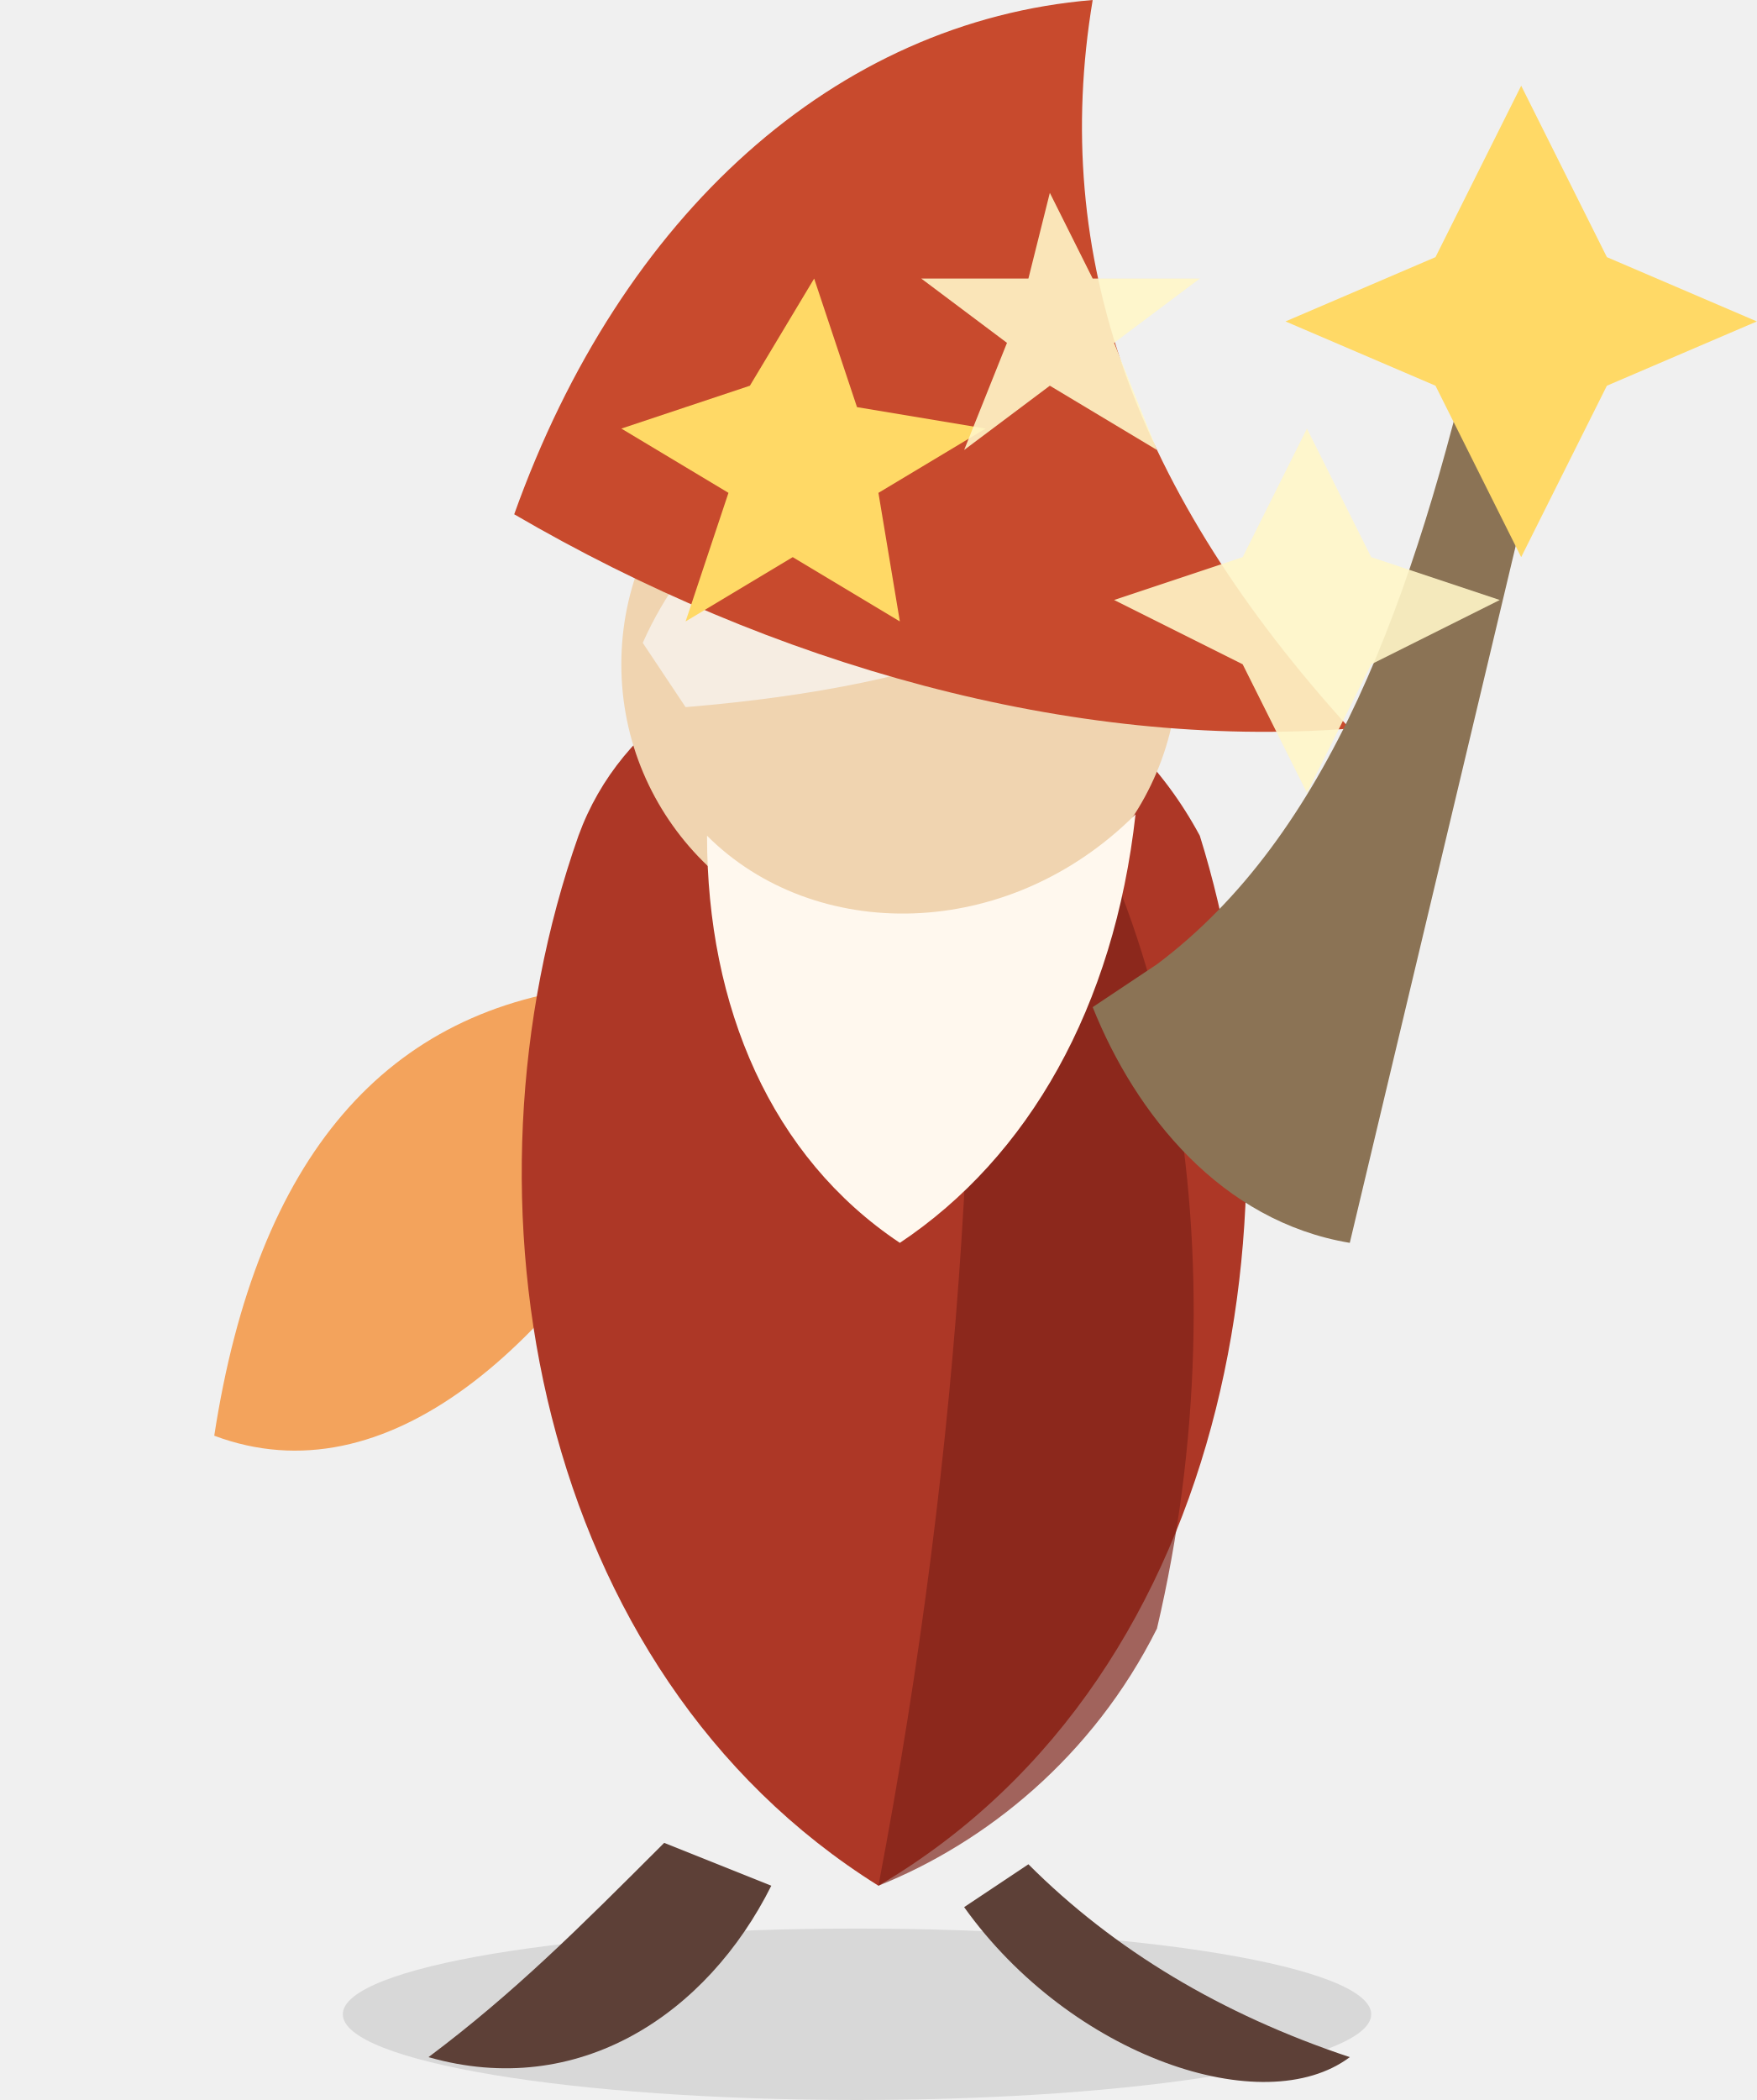
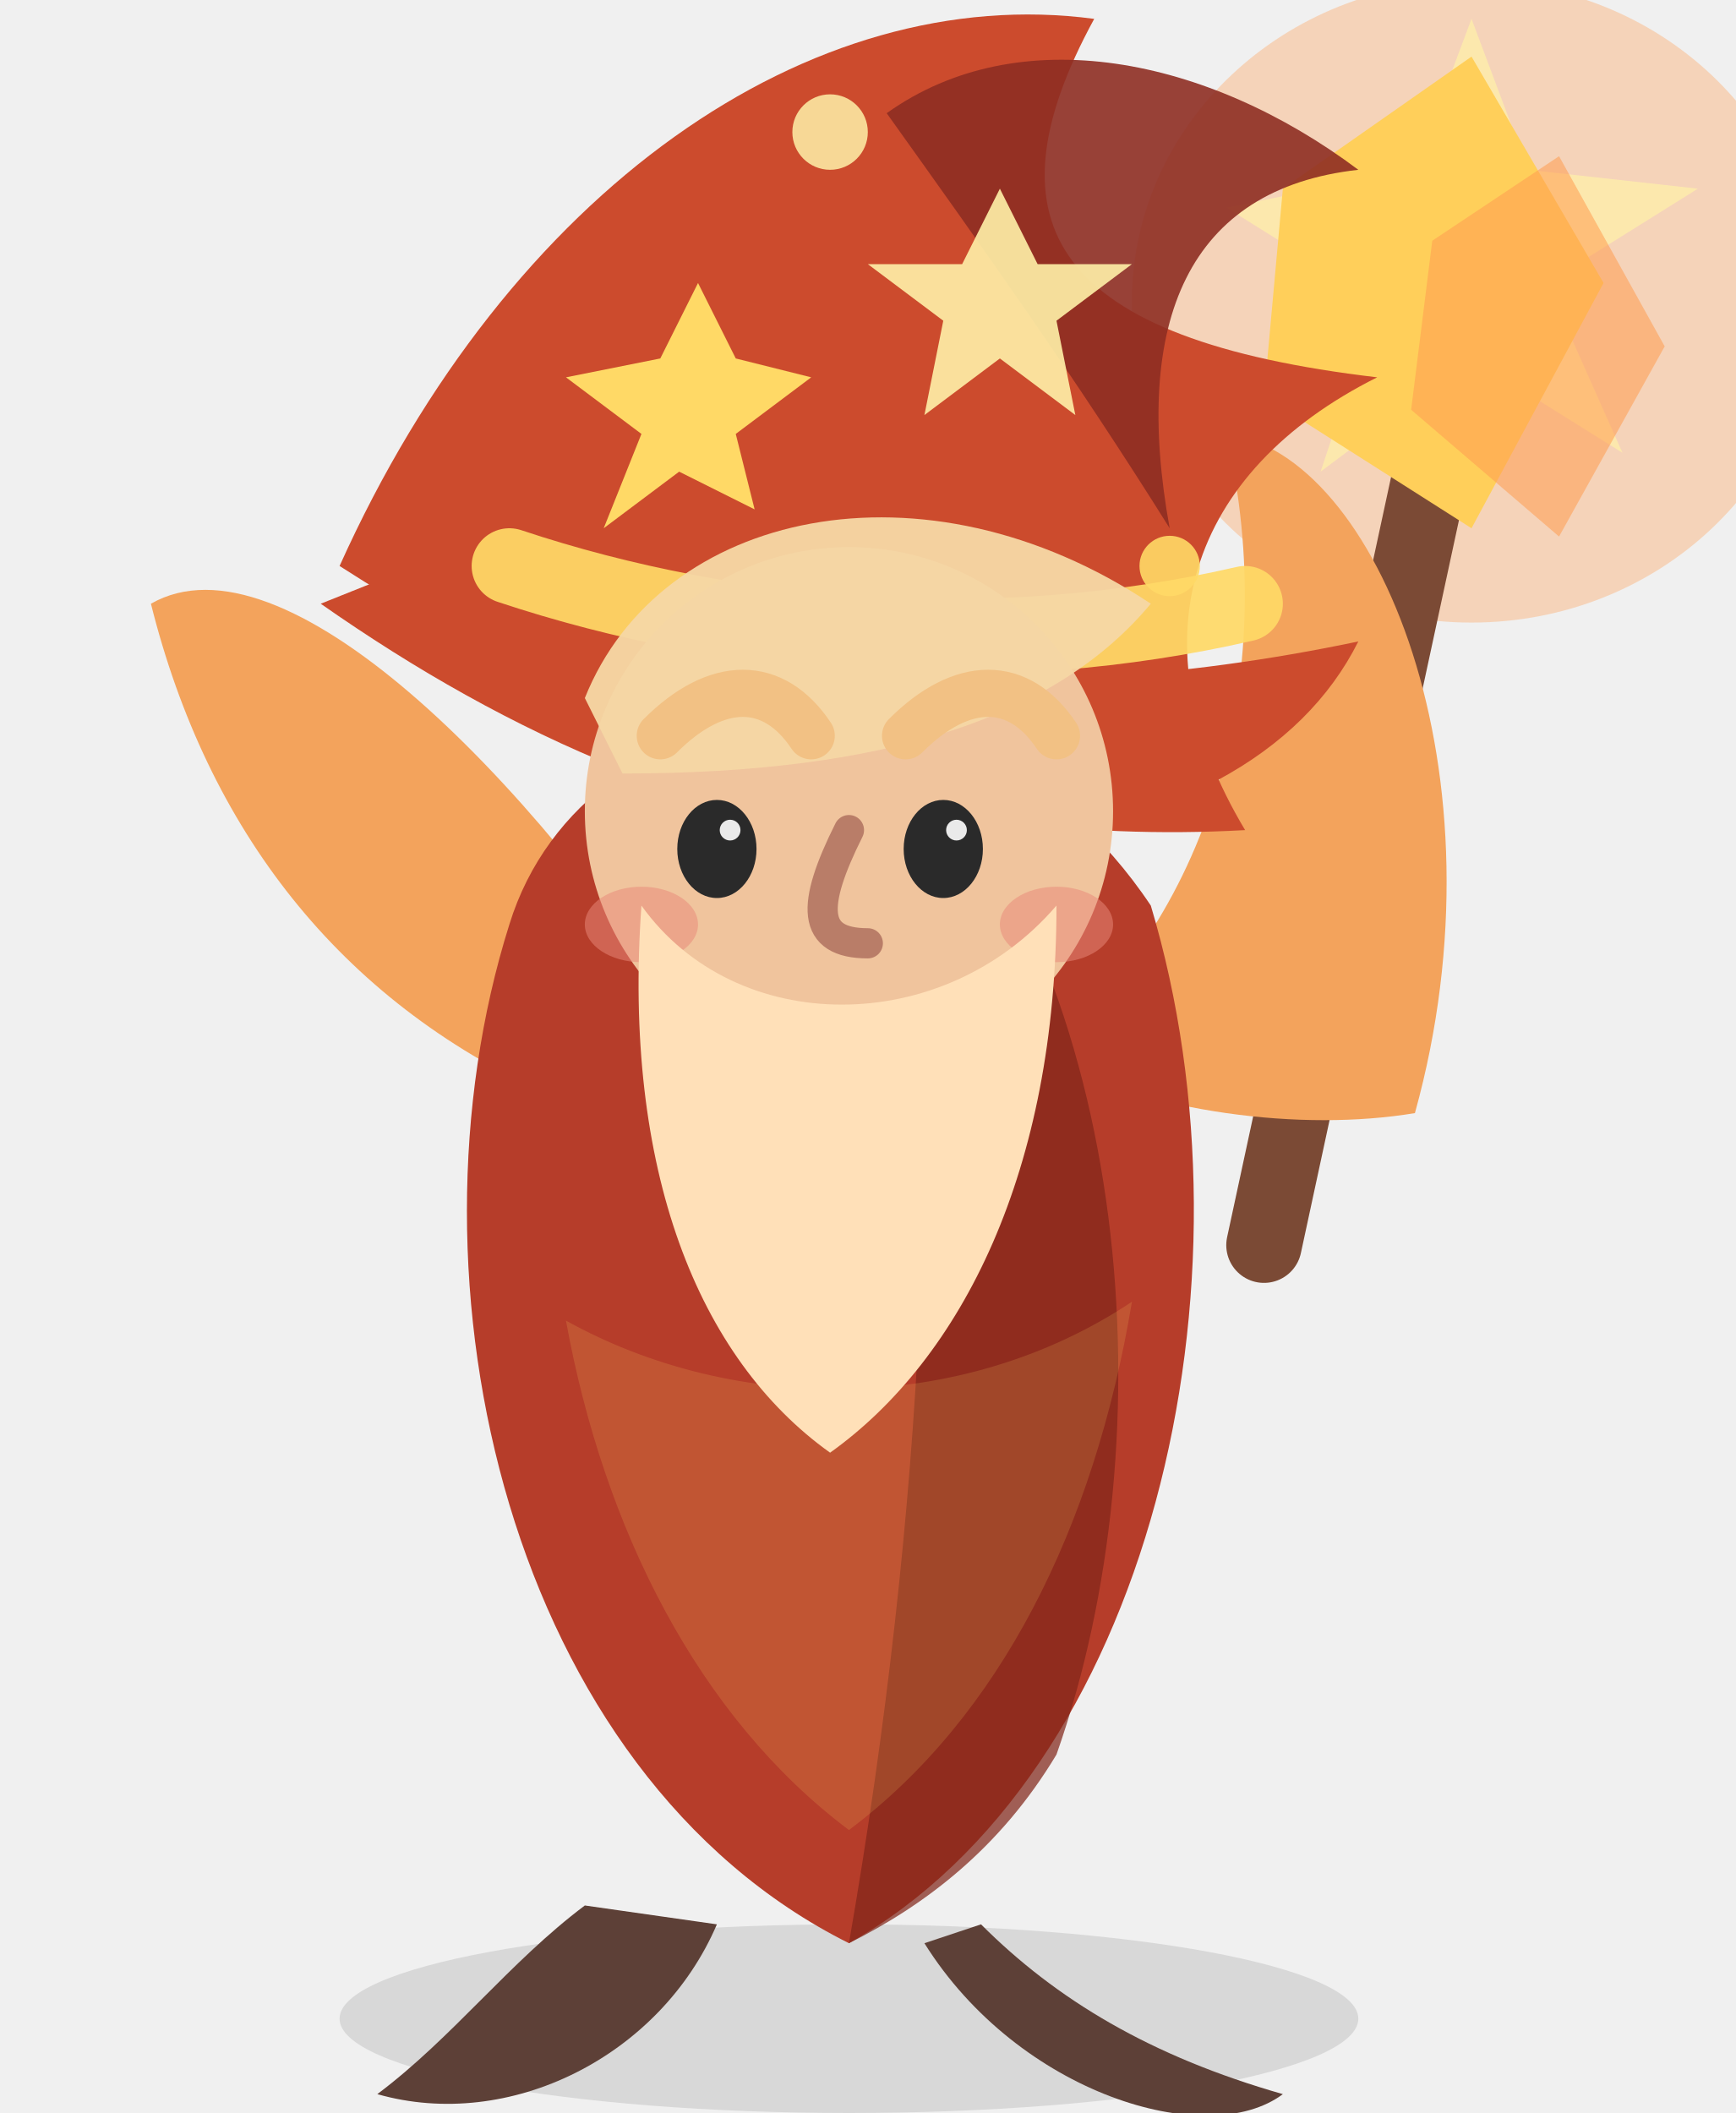
- <svg xmlns="http://www.w3.org/2000/svg" width="82" height="98" viewBox="0 0 82 98">
-   <ellipse cx="40" cy="94" rx="24" ry="4" fill="#000000" opacity="0.1" />
-   <path d="M28 46C18 47 12 54 10 67C18 70 26 63 32 52Z" fill="#f3a35c" />
-   <path d="M27 39C31 28 49 26 56 39C61 55 58 78 41 88C25 78 21 56 27 39Z" fill="#ad3726" />
-   <path d="M45 30C55 40 58 59 54 76C51 82 46 86 41 88C45 67 46 48 45 30Z" fill="#7c2118" opacity="0.68" />
-   <circle cx="42" cy="31" r="13" fill="#f0d4b0" />
-   <path d="M30 30C34 21 45 17 55 23C52 29 44 32 32 33Z" fill="#f6f0e8" opacity="0.9" />
-   <path d="M33 39C38 44 47 44 53 38C52 47 48 54 42 58C36 54 33 47 33 39Z" fill="#fff8ee" />
-   <circle cx="47" cy="30" r="1.4" fill="#2a2a2a" />
-   <path d="M24 24C29 10 39 1 51 0C49 12 53 23 63 34C50 35 36 31 24 24Z" fill="#c84a2d" />
-   <path d="M35 18L38 13L40 19L46 20L41 23L42 29L37 26L32 29L34 23L29 20Z" fill="#ffd966" />
-   <path d="M49 9L51 13L56 13L52 16L54 21L49 18L45 21L47 16L43 13L48 13Z" fill="#fff6c8" opacity="0.9" />
-   <path d="M54 45C62 39 66 28 69 15L73 16L63 58C57 57 53 52 51 47Z" fill="#8b7355" />
-   <path d="M71 4L75 12L82 15L75 18L71 26L67 18L60 15L67 12Z" fill="#ffd966" />
-   <path d="M61 20L64 26L70 28L64 31L61 37L58 31L52 28L58 26Z" fill="#fff6c8" opacity="0.9" />
-   <path d="M31 86C27 90 24 93 20 96C27 98 33 94 36 88Z" fill="#5d4037" />
-   <path d="M48 87C52 91 57 94 63 96C59 99 50 96 45 89Z" fill="#5d4037" />
+ <svg xmlns="http://www.w3.org/2000/svg" width="92" height="112" viewBox="0 0 92 112">
+   <ellipse cx="45" cy="107" rx="27" ry="5" fill="#000000" opacity="0.1" />
+   <ellipse cx="78" cy="16" rx="18" ry="17" fill="#ff9c50" opacity="0.34" />
+   <path d="M78 1L81 9L90 10L82 15L86 24L78 19L70 25L73 16L65 11L75 9Z" fill="#fff1a8" opacity="0.7" />
+   <path d="M67 66L78 15" fill="none" stroke="#7b4a35" stroke-width="4" stroke-linecap="round" />
+   <path d="M78 3L85 15L78 28L67 21L68 10Z" fill="#ffcf5a" />
+   <path d="M72 19L77 28L72 37L65 31L66 23Z" fill="#ff9c50" opacity="0.55" transform="translate(2 -13) scale(1.12)" />
+   <path d="M29 58C18 53 11 44 8 32C15 28 28 41 37 55Z" fill="#f3a35c" />
+   <path d="M55 56C64 49 68 36 65 23C73 24 80 41 75 59C69 60 61 59 55 56Z" fill="#f3a35c" />
+   <path d="M27 49C31 36 51 33 61 48C67 68 61 94 45 103C27 94 21 68 27 49Z" fill="#b63d2a" />
+   <path d="M48 39C60 52 62 76 56 93C53 98 49 101 45 103C49 80 50 58 48 39Z" fill="#812519" opacity="0.72" />
+   <path d="M30 70C39 75 51 75 60 69C58 81 53 91 45 97C37 91 32 81 30 70Z" fill="#ffd966" opacity="0.16" />
+   <path d="M18 30C27 10 43 -1 58 1C52 12 56 18 73 20C63 25 60 34 66 44C48 45 32 39 18 30Z" fill="#cc4b2d" />
+   <path d="M47 6C54 1 64 3 72 9C63 10 60 17 62 28C57 20 52 13 47 6Z" fill="#8e2d22" opacity="0.9" />
+   <path d="M35 19L37 15L39 19L43 20L39 23L40 27L36 25L32 28L34 23L30 20Z" fill="#ffd966" />
+   <path d="M53 10L55 14L60 14L56 17L57 22L53 19L49 22L50 17L46 14L51 14Z" fill="#fff1a8" opacity="0.9" />
+   <circle cx="44" cy="7" r="2" fill="#fff1a8" opacity="0.85" />
+   <circle cx="62" cy="30" r="1.6" fill="#ffd966" opacity="0.9" />
+   <path d="M22 30C35 36 53 38 72 34C69 40 62 44 51 45C38 44 27 39 17 32Z" fill="#cc4b2d" />
+   <path d="M27 30C39 34 53 35 66 32" fill="none" stroke="#ffd966" stroke-width="4" stroke-linecap="round" opacity="0.92" />
+   <circle cx="45" cy="43" r="14" fill="#f0c49d" />
+   <path d="M31 37C35 27 49 24 61 32C56 38 47 41 33 41Z" fill="#f6d7a5" opacity="0.95" />
+   <ellipse cx="38" cy="45" rx="2.1" ry="2.6" fill="#2a2a2a" />
+   <ellipse cx="50" cy="45" rx="2.1" ry="2.6" fill="#2a2a2a" />
+   <circle cx="38.7" cy="44" r="0.55" fill="#ffffff" opacity="0.9" />
+   <circle cx="50.7" cy="44" r="0.55" fill="#ffffff" opacity="0.9" />
+   <path d="M35 39C38 36 41 36 43 39" fill="none" stroke="#f2c184" stroke-width="2.5" stroke-linecap="round" />
+   <path d="M48 39C51 36 54 36 56 39" fill="none" stroke="#f2c184" stroke-width="2.5" stroke-linecap="round" />
+   <ellipse cx="34" cy="49" rx="3" ry="2" fill="#e88979" opacity="0.52" />
+   <ellipse cx="56" cy="49" rx="3" ry="2" fill="#e88979" opacity="0.52" />
+   <path d="M45 44C43 48 43 50 46 50" fill="none" stroke="#b97d68" stroke-width="1.6" stroke-linecap="round" />
+   <path d="M34 48C39 55 50 55 56 48C56 62 51 72 44 77C37 72 33 62 34 48Z" fill="#ffe0b8" />
+   <path d="M31 101C27 104 24 108 20 111C27 113 35 109 38 102Z" fill="#5d4037" />
+   <path d="M52 102C56 106 61 109 68 111C64 114 54 111 49 103Z" fill="#5d4037" />
</svg>
